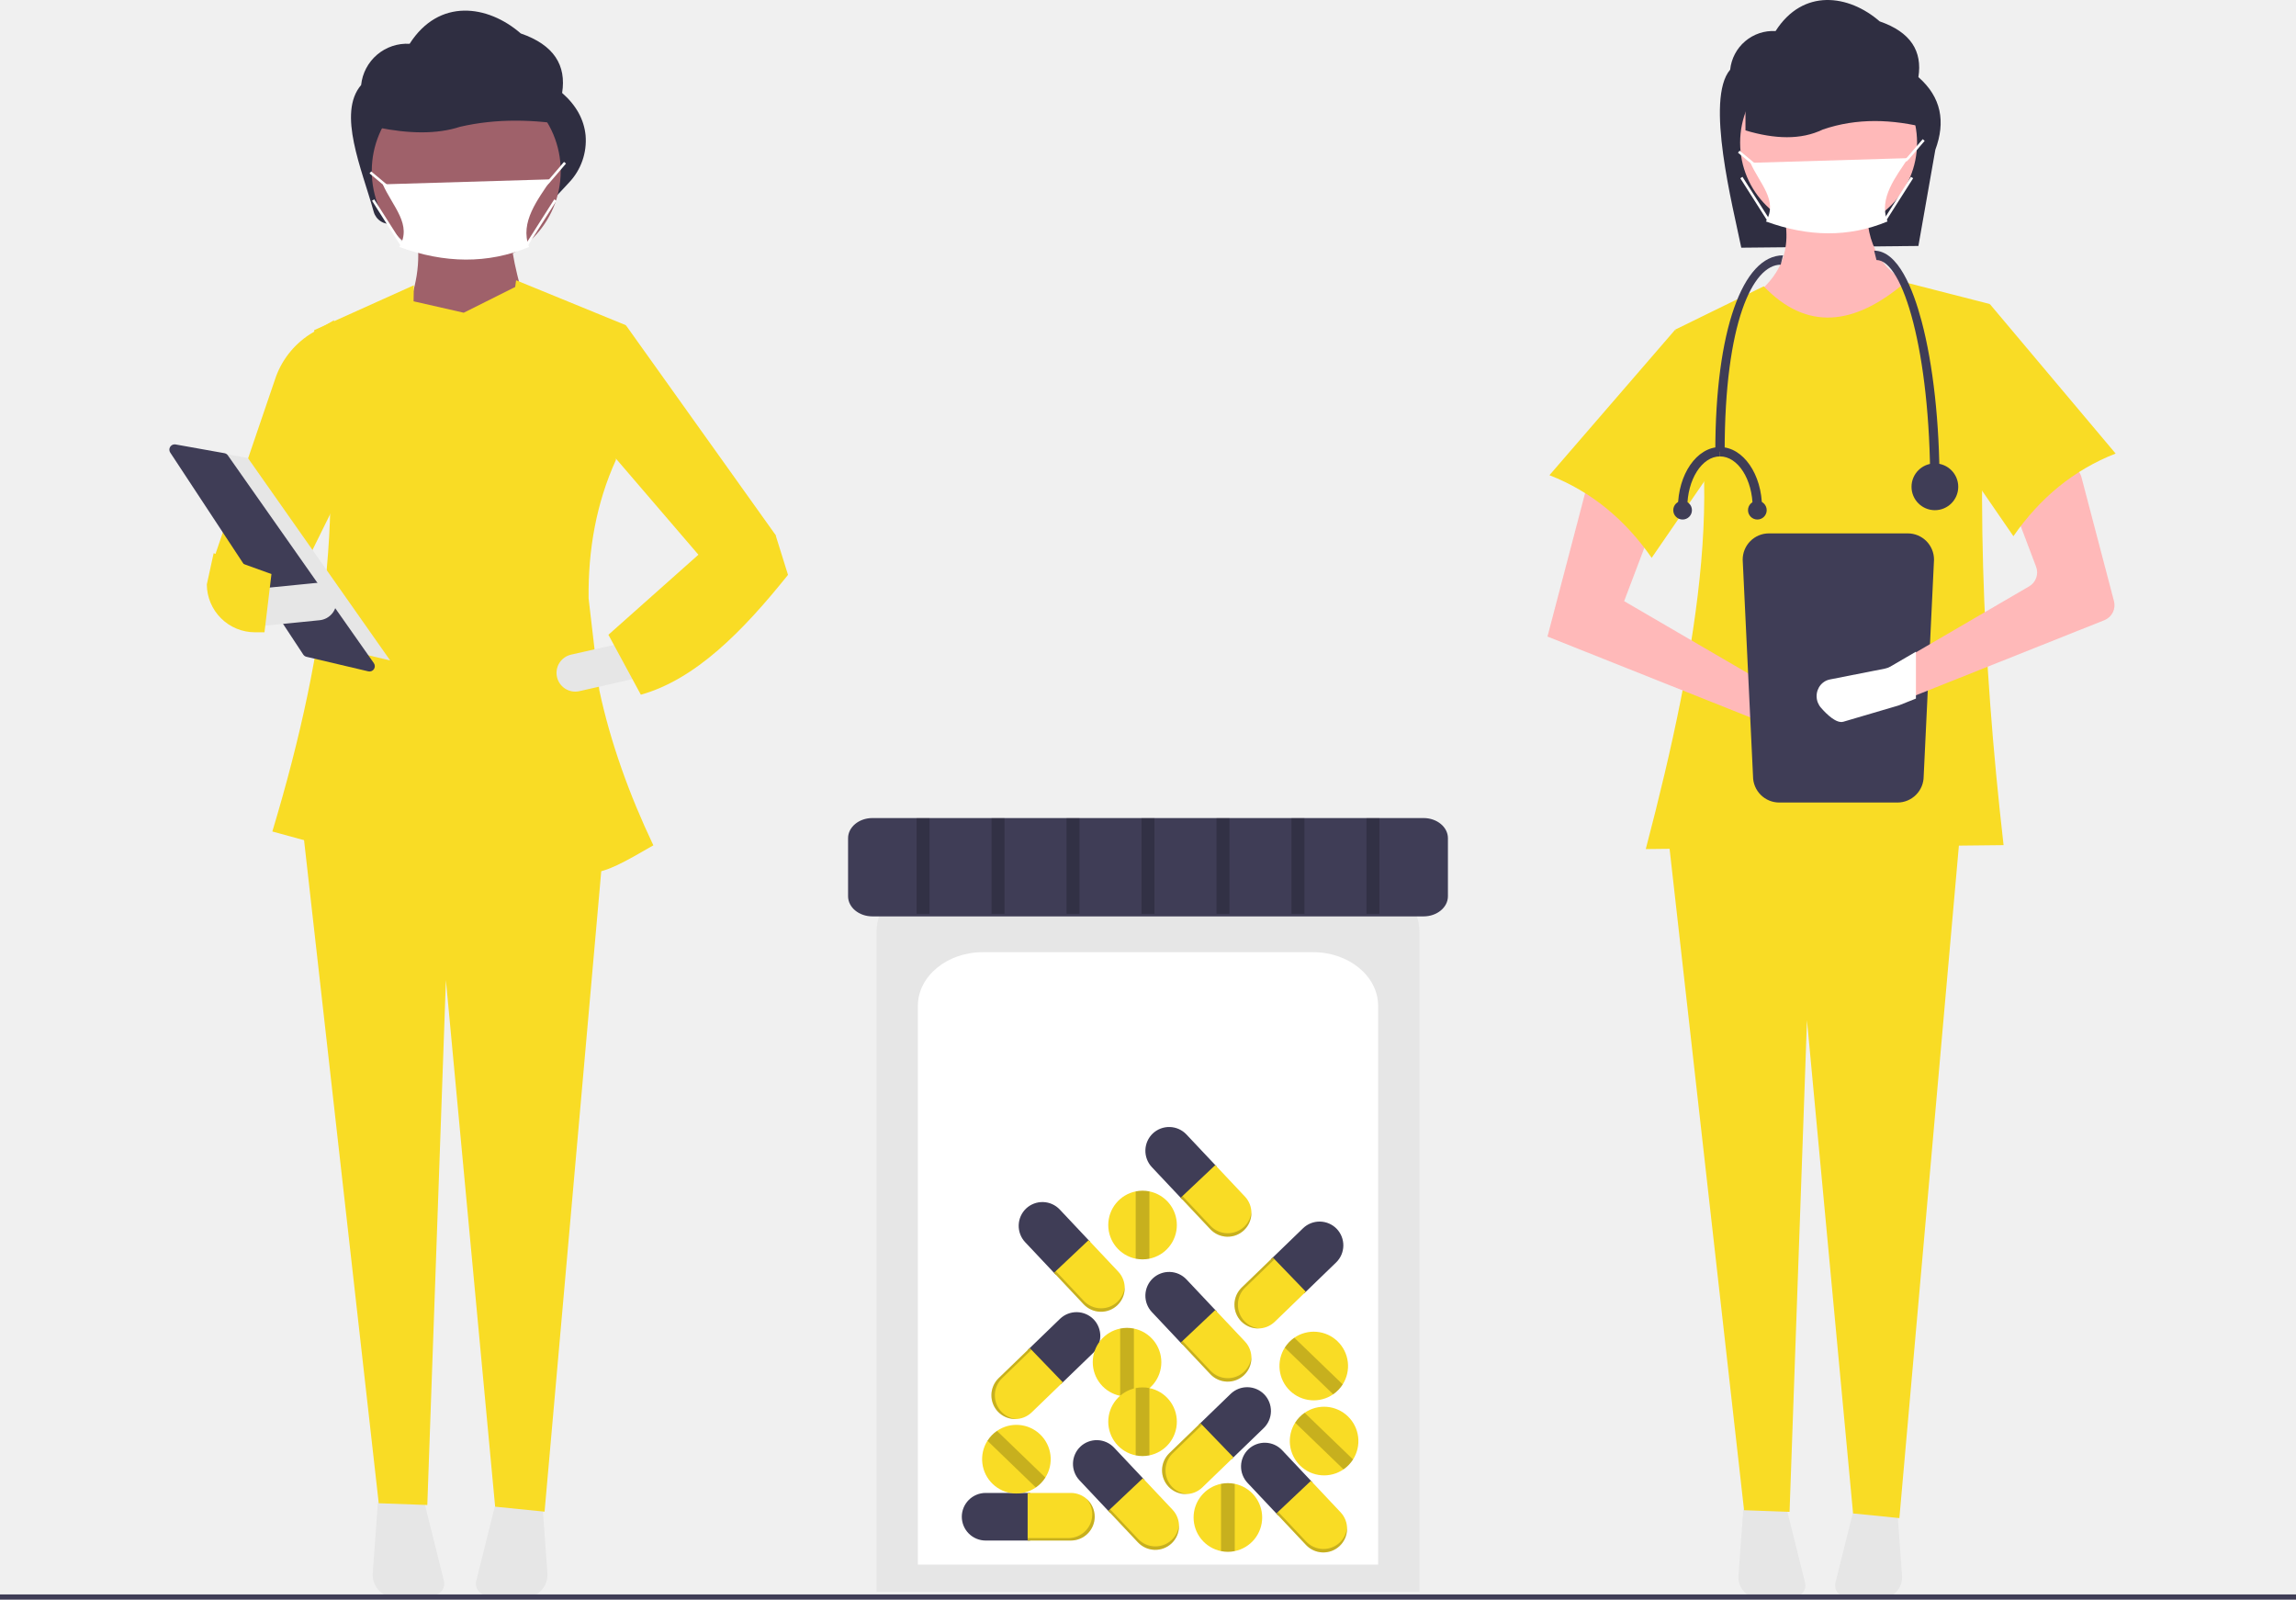
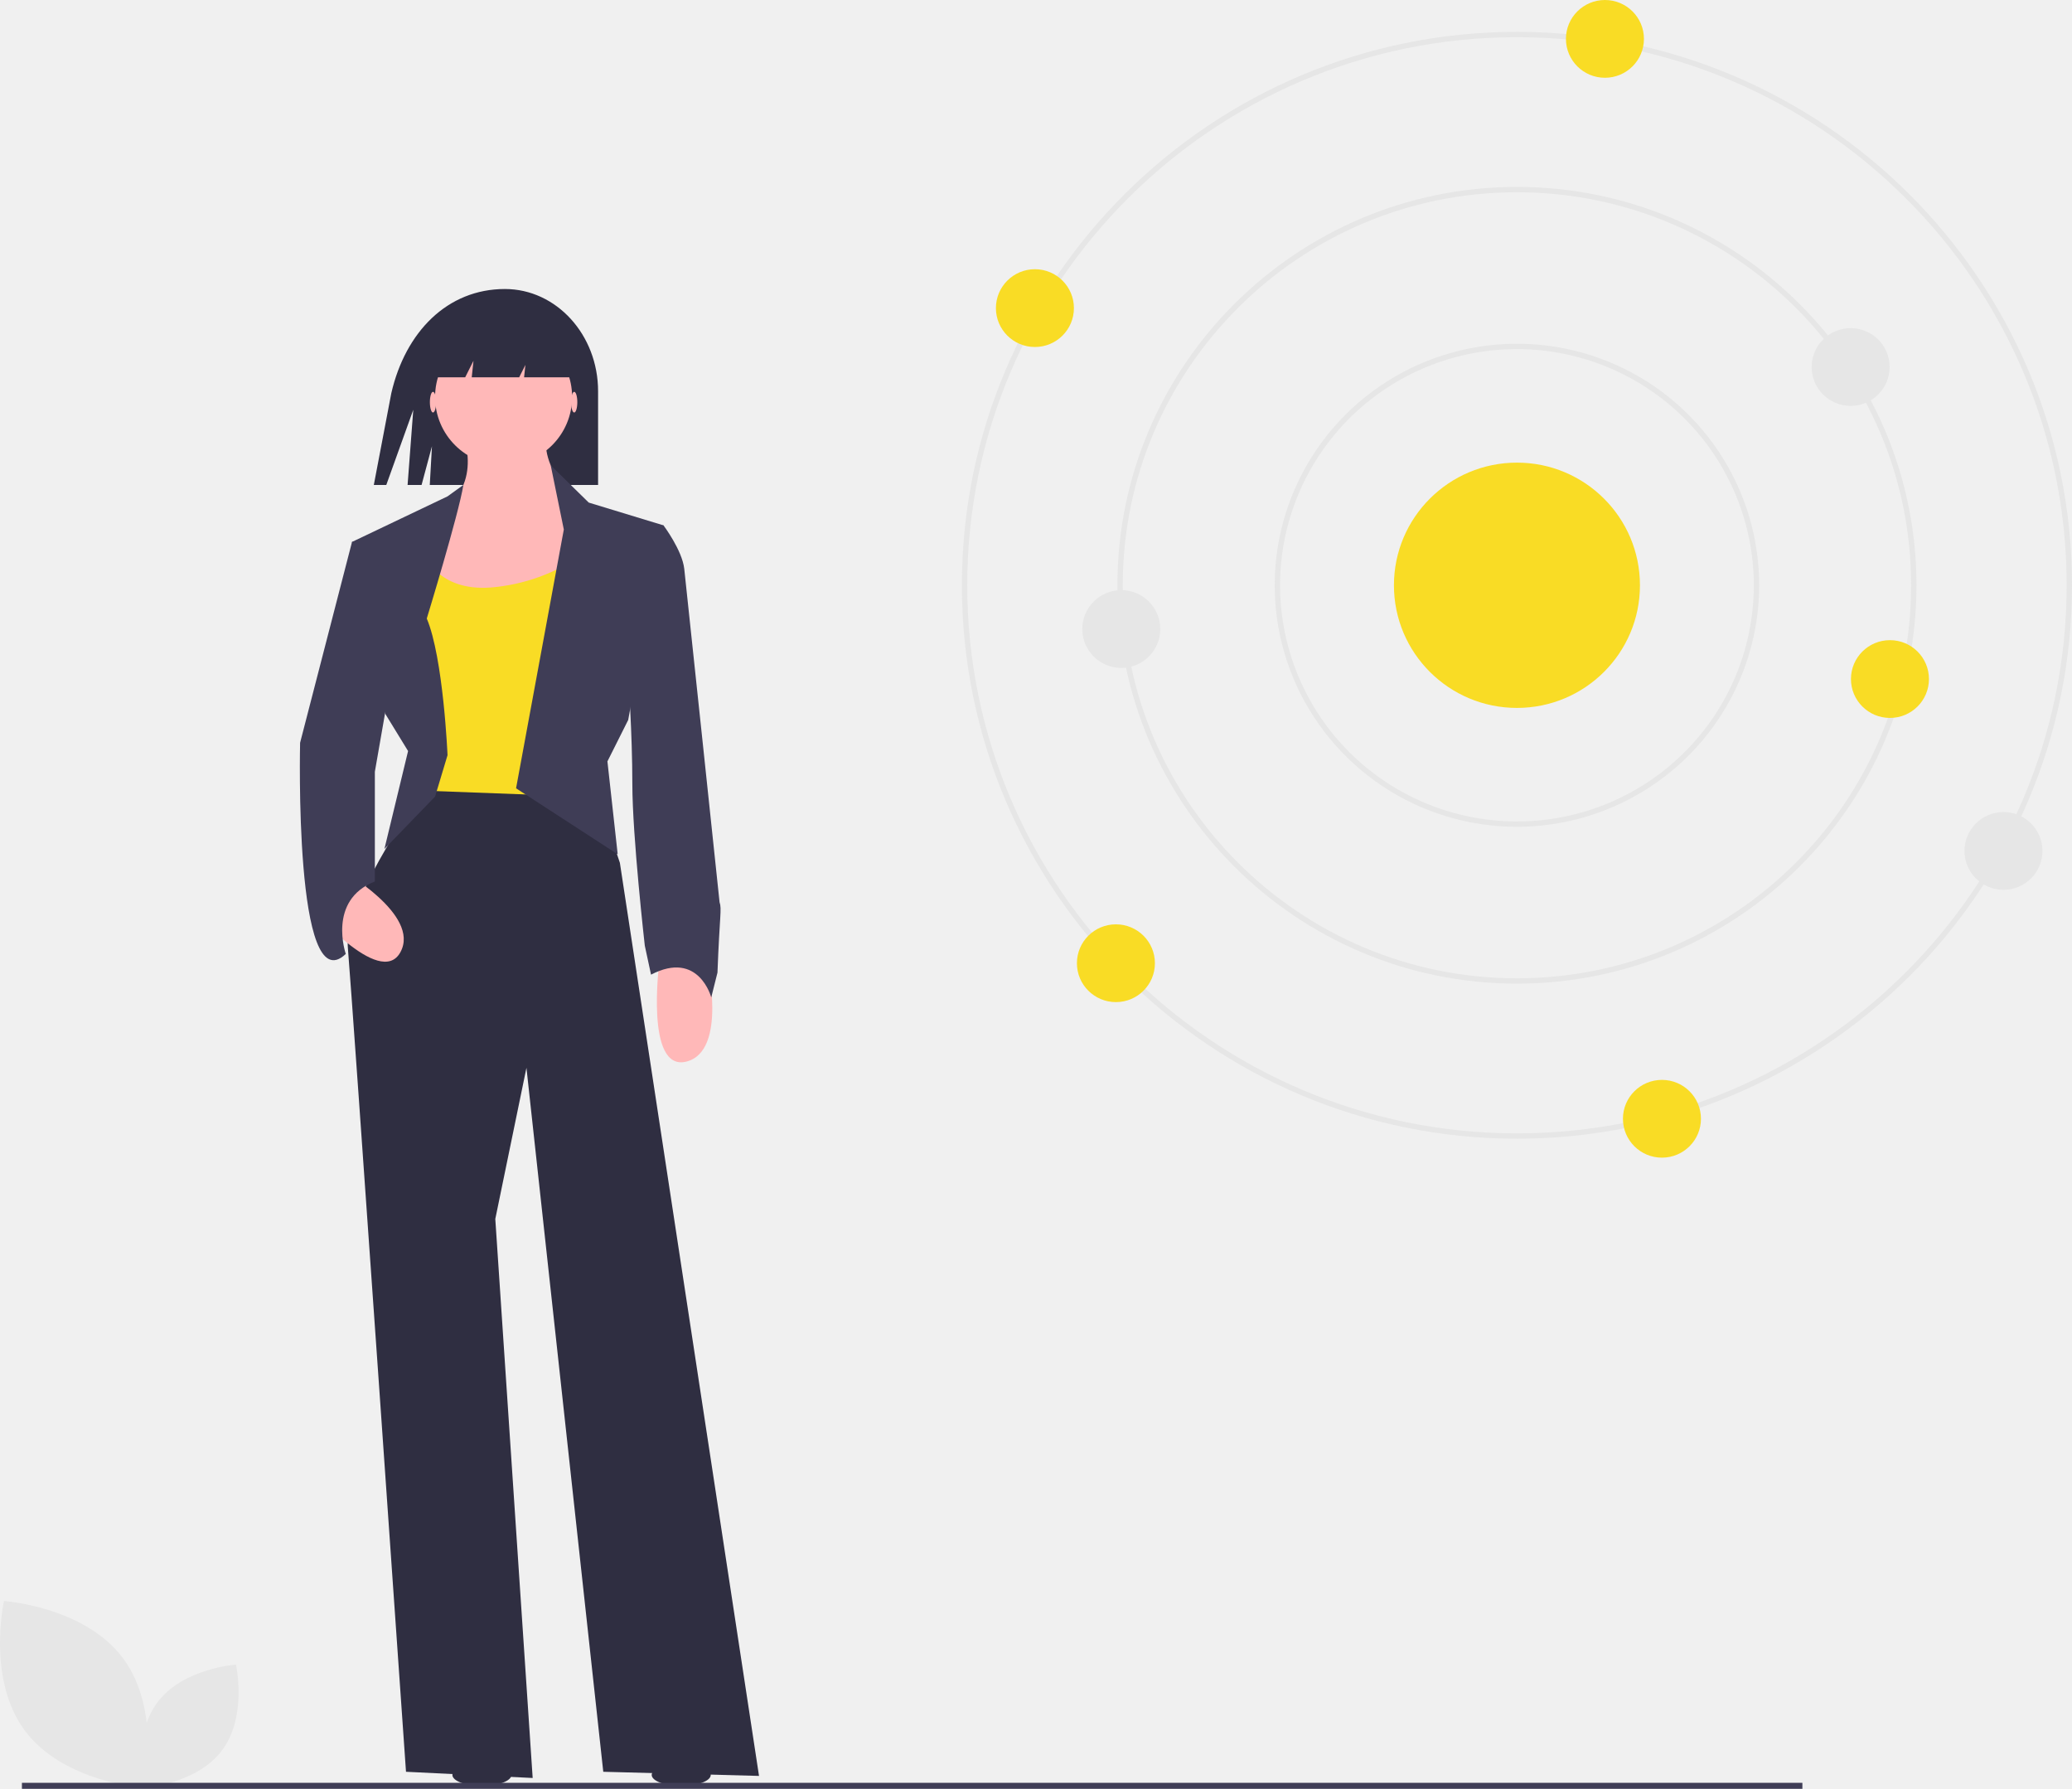
- <svg xmlns="http://www.w3.org/2000/svg" width="445" height="310" viewBox="0 0 445 310" fill="none">
+ <svg xmlns="http://www.w3.org/2000/svg" width="431" height="372" viewBox="0 0 431 372" fill="none">
  <g clip-path="url(#clip0)">
-     <path d="M371.814 47.667L337.486 48.002C335.872 40.052 330.451 19.192 335.333 13.503C335.556 11.361 336.595 9.388 338.234 7.995C339.874 6.601 341.987 5.893 344.135 6.02C349.456 -2.316 358.318 -1.064 364.308 4.142C370.336 6.223 372.609 9.922 371.814 14.941C376.278 18.851 377.102 23.61 375.098 29.026L371.814 47.667Z" fill="#2F2E41" />
-     <path d="M368.509 68.831L343.742 65.399L338.789 58.154C345.612 53.624 348.027 47.297 344.886 38.706L362.032 38.324C361.228 45.975 363.756 51.899 370.795 55.484L368.509 68.831Z" fill="#FFB9B9" />
-     <path d="M337.887 292.403L336.94 305.36C336.897 305.947 336.98 306.535 337.183 307.087C337.386 307.639 337.705 308.141 338.118 308.559C338.531 308.978 339.028 309.303 339.577 309.513C340.126 309.723 340.713 309.814 341.299 309.778L347.949 309.375C348.257 309.356 348.558 309.27 348.829 309.122C349.1 308.974 349.335 308.768 349.517 308.519C349.7 308.27 349.825 307.983 349.885 307.68C349.944 307.377 349.936 307.065 349.861 306.765L346.17 291.988L337.887 292.403Z" fill="#E6E6E6" />
-     <path d="M359.416 291.988L355.724 306.765C355.65 307.065 355.642 307.377 355.701 307.68C355.76 307.984 355.886 308.27 356.068 308.519C356.251 308.768 356.486 308.974 356.757 309.122C357.028 309.27 357.328 309.356 357.636 309.375L364.286 309.778C364.873 309.814 365.46 309.723 366.009 309.513C366.558 309.303 367.055 308.978 367.468 308.559C367.881 308.141 368.2 307.639 368.403 307.087C368.606 306.535 368.689 305.947 368.646 305.36L367.699 292.403L359.416 291.988Z" fill="#E6E6E6" />
-     <path d="M368.128 294.202L359.154 293.3L350.22 197.724L346.843 292.993L338.026 292.677L323.167 160.734H379.94L368.128 294.202Z" fill="#F9DC25" />
-     <path d="M354.411 44.807C363.881 44.807 371.557 37.124 371.557 27.647C371.557 18.17 363.881 10.487 354.411 10.487C344.941 10.487 337.265 18.17 337.265 27.647C337.265 37.124 344.941 44.807 354.411 44.807Z" fill="#FFB9B9" />
-     <path d="M388.323 163.784L318.976 164.547C329.267 125.337 335.423 88.914 324.691 63.874L341.837 55.485C350.105 64.115 359.312 63.225 369.271 54.722L385.656 58.917C382.849 91.752 384.107 126.92 388.323 163.784Z" fill="#F9DC25" />
-     <path d="M299.924 123.363L342.98 140.523L352.606 143.356C353.037 143.483 353.489 143.521 353.934 143.469C354.38 143.417 354.811 143.275 355.2 143.052C355.59 142.828 355.93 142.529 356.201 142.171C356.472 141.812 356.668 141.403 356.777 140.967C356.967 140.203 356.882 139.396 356.535 138.689C356.188 137.983 355.602 137.422 354.881 137.106L344.885 134.04L314.784 116.499L321.071 99.91L307.925 92.856L299.924 123.363Z" fill="#FFB9B9" />
-     <path d="M300.305 92.093C308.497 95.291 315.013 100.75 320.119 108.109L336.122 84.848L324.691 63.874L300.305 92.093Z" fill="#F9DC25" />
-     <path d="M373.736 24.866C366.777 23.071 359.935 22.825 353.284 25.101C349.047 27.155 343.959 26.965 338.3 25.273V8.153L368.848 8.968L373.736 24.866Z" fill="#2F2E41" />
-     <path d="M342.837 103.369C341.491 103.37 340.2 103.906 339.248 104.859C338.296 105.812 337.76 107.104 337.759 108.451L339.763 150.446C339.765 151.793 340.3 153.085 341.252 154.038C342.204 154.991 343.495 155.527 344.842 155.528H367.759C369.106 155.527 370.397 154.991 371.349 154.038C372.301 153.085 372.836 151.793 372.838 150.446L374.842 108.451C374.841 107.104 374.305 105.812 373.353 104.859C372.401 103.906 371.11 103.37 369.764 103.369H342.837Z" fill="#3F3D56" />
-     <path d="M407.861 120.19L370.332 135.146L367.501 136.274C367.41 136.309 367.32 136.339 367.225 136.37L357.739 139.163C356.526 139.519 354.847 137.884 353.865 136.756C353.379 136.212 353.103 135.512 353.089 134.782C353.074 134.052 353.321 133.342 353.785 132.779C353.916 132.627 354.06 132.488 354.216 132.362C354.581 132.078 355.012 131.888 355.469 131.811L364.945 129.945C365.285 129.878 365.612 129.756 365.912 129.584L370.332 127.006L393.279 113.635C393.917 113.264 394.403 112.678 394.649 111.982C394.896 111.286 394.888 110.524 394.627 109.833L390.247 98.273C389.978 97.566 389.976 96.785 390.241 96.076C390.505 95.367 391.019 94.779 391.685 94.421L398.941 90.529C399.356 90.307 399.816 90.181 400.286 90.162C400.756 90.143 401.225 90.231 401.656 90.419C402.087 90.607 402.47 90.891 402.776 91.249C403.082 91.607 403.303 92.03 403.421 92.486L409.721 116.499C409.914 117.235 409.832 118.017 409.49 118.697C409.147 119.377 408.568 119.908 407.861 120.19Z" fill="#FFB9B9" />
-     <path d="M410.041 87.898C401.849 91.097 395.334 96.555 390.228 103.914L374.225 80.653L385.655 58.917L410.041 87.898Z" fill="#F9DC25" />
-     <path d="M365.822 42.92C358.321 46.043 350.456 45.916 342.269 42.92C344.651 38.851 341.09 35.664 339.262 31.556L369.831 30.647C367.493 34.215 364.044 38.432 365.822 42.92Z" fill="white" />
-     <path d="M369.507 31.326L369.152 30.971L369.653 30.47L372.647 26.973L373.028 27.299L370.021 30.81L369.507 31.326Z" fill="white" />
-     <path d="M337.168 29.2L336.847 29.586L339.853 32.093L340.174 31.708L337.168 29.2Z" fill="white" />
-     <path d="M370.371 34.274L365.108 42.549L365.531 42.818L370.794 34.544L370.371 34.274Z" fill="white" />
-     <path d="M337.72 34.274L337.297 34.543L342.559 42.818L342.982 42.549L337.72 34.274Z" fill="white" />
-     <path d="M371.335 126.297V135.383L368.174 136.642C368.073 136.681 367.973 136.715 367.866 136.749L357.277 139.867C355.924 140.264 354.05 138.439 352.953 137.18C352.411 136.573 352.103 135.791 352.087 134.976C352.07 134.162 352.346 133.369 352.864 132.74C353.01 132.571 353.171 132.416 353.345 132.275C353.753 131.958 354.234 131.746 354.743 131.66L365.321 129.577C365.701 129.503 366.065 129.366 366.401 129.174L371.335 126.297Z" fill="white" />
-     <path d="M375.915 93.888H374.104C374.104 68.254 368.83 50.391 363.691 50.391L363.238 48.578C367.847 48.578 370.785 56.013 372.439 62.25C374.68 70.706 375.915 81.941 375.915 93.888Z" fill="#3F3D56" />
-     <path d="M334.264 87.544H332.453C332.453 64.068 337.763 49.484 345.582 49.484L345.129 51.297C339.721 51.297 334.264 62.505 334.264 87.544Z" fill="#3F3D56" />
-     <path d="M375.009 98.872C377.51 98.872 379.537 96.843 379.537 94.341C379.537 91.838 377.51 89.81 375.009 89.81C372.509 89.81 370.482 91.838 370.482 94.341C370.482 96.843 372.509 98.872 375.009 98.872Z" fill="#3F3D56" />
-     <path d="M327.02 98.419H325.209C325.209 91.923 328.865 86.638 333.358 86.638V88.451C329.863 88.451 327.02 92.922 327.02 98.419Z" fill="#3F3D56" />
-     <path d="M341.507 98.419H339.696C339.696 92.922 336.853 88.451 333.358 88.451V86.638C337.851 86.638 341.507 91.923 341.507 98.419Z" fill="#3F3D56" />
-     <path d="M340.602 100.684C341.602 100.684 342.413 99.873 342.413 98.872C342.413 97.871 341.602 97.059 340.602 97.059C339.602 97.059 338.791 97.871 338.791 98.872C338.791 99.873 339.602 100.684 340.602 100.684Z" fill="#3F3D56" />
-     <path d="M326.114 100.684C327.114 100.684 327.925 99.873 327.925 98.872C327.925 97.871 327.114 97.059 326.114 97.059C325.114 97.059 324.303 97.871 324.303 98.872C324.303 99.873 325.114 100.684 326.114 100.684Z" fill="#3F3D56" />
-     <path d="M107.878 37.965L76.073 43.355C75.288 43.489 74.48 43.327 73.807 42.9C73.134 42.472 72.644 41.81 72.43 41.042C70.132 32.742 65.328 21.914 69.993 16.478C70.23 14.191 71.34 12.085 73.091 10.596C74.841 9.108 77.098 8.352 79.391 8.487C85.073 -0.413 94.537 0.923 100.933 6.482C107.37 8.705 109.797 12.654 108.948 18.013C111.729 20.45 113.187 23.194 113.494 26.205C113.64 27.881 113.427 29.569 112.869 31.156C112.312 32.743 111.422 34.193 110.26 35.409L107.878 37.965Z" fill="#2F2E41" />
-     <path d="M102.933 63.024L78.277 61.572C80.694 56.022 81.659 50.677 80.695 45.606H99.065C99.024 49.499 100.96 56.235 102.933 63.024Z" fill="#9F616A" />
-     <path d="M73.254 291.034L72.243 304.87C72.197 305.496 72.286 306.125 72.503 306.714C72.72 307.303 73.06 307.839 73.501 308.286C73.942 308.733 74.473 309.08 75.059 309.305C75.645 309.529 76.272 309.625 76.899 309.587L84 309.157C84.329 309.137 84.649 309.045 84.939 308.887C85.228 308.729 85.479 308.509 85.674 308.243C85.869 307.977 86.003 307.671 86.066 307.347C86.13 307.024 86.121 306.69 86.041 306.37L82.1 290.591L73.254 291.034Z" fill="#E6E6E6" />
-     <path d="M96.243 290.591L92.302 306.37C92.222 306.69 92.213 307.024 92.277 307.347C92.34 307.671 92.474 307.977 92.669 308.243C92.864 308.509 93.115 308.729 93.404 308.887C93.694 309.045 94.014 309.137 94.344 309.157L101.445 309.587C102.071 309.625 102.698 309.529 103.284 309.305C103.87 309.08 104.401 308.733 104.842 308.286C105.283 307.839 105.623 307.303 105.84 306.714C106.057 306.125 106.146 305.496 106.1 304.87L105.089 291.034L96.243 290.591Z" fill="#E6E6E6" />
-     <path d="M105.547 292.954L95.965 291.992L86.424 189.931L82.819 291.663L73.404 291.325L57.536 150.432H118.16L105.547 292.954Z" fill="#F9DC25" />
-     <path d="M90.365 51.479C100.477 51.479 108.674 43.275 108.674 33.155C108.674 23.035 100.477 14.831 90.365 14.831C80.253 14.831 72.055 23.035 72.055 33.155C72.055 43.275 80.253 51.479 90.365 51.479Z" fill="#9F616A" />
-     <path d="M111 24.401C103.569 23.106 96.263 22.928 89.16 24.571C84.636 26.053 79.203 25.917 73.161 24.695V12.338L105.781 12.927L111 24.401Z" fill="#2F2E41" />
-     <path d="M102.55 47.858C94.54 51.192 86.141 51.057 77.399 47.858C79.943 43.512 76.141 40.109 74.189 35.722L106.831 34.751C104.335 38.562 100.651 43.065 102.55 47.858Z" fill="white" />
-     <path d="M71.941 33.22L71.62 33.605L74.83 36.283L75.151 35.897L71.941 33.22Z" fill="white" />
-     <path d="M107.422 38.634L101.802 47.47L102.225 47.739L107.845 38.903L107.422 38.634Z" fill="white" />
-     <path d="M72.526 38.633L72.103 38.903L77.722 47.739L78.145 47.47L72.526 38.633Z" fill="white" />
-     <path d="M55.556 116.73L41.536 108.021L53.492 72.974C54.826 69.358 57.38 66.321 60.713 64.39L64.741 62.056L65.091 97.412L55.556 116.73Z" fill="#F9DC25" />
-     <path d="M116.156 133.751L114.081 115.97C113.971 106.585 115.566 97.511 119.37 89.151L121.304 63.024L100.032 54.315C99.967 54.748 99.912 55.182 99.849 55.616L89.88 60.605L80.157 58.393L80.211 55.282L60.873 63.991C67.268 93.746 63.78 124.646 52.783 161.143L78.259 168.114L78.471 155.872L101.175 154.249C101.409 158.221 101.597 162.122 101.706 165.937C114.517 170.658 114.957 170.579 126.63 163.821C121.982 154.039 118.301 143.861 116.156 133.751Z" fill="#F9DC25" />
-     <path d="M148.86 112.375L135.807 108.021L114.928 83.695L121.304 63.024L150.31 103.666L148.86 112.375Z" fill="#F9DC25" />
-     <path d="M107.952 131.207C108.166 132.145 108.742 132.96 109.555 133.474C110.368 133.987 111.352 134.157 112.29 133.945L123.37 131.434L121.768 124.356L110.688 126.867C109.75 127.079 108.935 127.656 108.422 128.47C107.909 129.284 107.74 130.269 107.952 131.207V131.207Z" fill="#E6E6E6" />
-     <path d="M117.92 123.019L124.205 134.631C134.776 131.681 143.937 122.379 152.728 111.407L150.311 103.666L135.324 107.537L117.92 123.019Z" fill="#F9DC25" />
-     <path d="M35.976 86.595L48.041 88.751L75.619 127.994L60.968 124.544L35.976 86.595Z" fill="#E6E6E6" />
-     <path d="M33.836 86.115C33.652 86.117 33.472 86.17 33.316 86.266C33.159 86.362 33.031 86.498 32.944 86.661C32.858 86.823 32.818 87.006 32.826 87.19C32.835 87.374 32.893 87.552 32.994 87.706L58.772 126.848C58.915 127.067 59.138 127.223 59.392 127.282L71.386 130.107C71.588 130.154 71.8 130.139 71.993 130.063C72.187 129.988 72.353 129.855 72.469 129.683C72.586 129.511 72.647 129.307 72.645 129.099C72.643 128.891 72.578 128.689 72.459 128.519L44.156 88.244C44.08 88.134 43.982 88.041 43.869 87.969C43.756 87.897 43.63 87.848 43.498 87.825L34.029 86.132C33.965 86.121 33.901 86.115 33.836 86.115Z" fill="#3F3D56" />
-     <path d="M49.916 114.101L50.633 121.323L61.938 120.2C62.895 120.105 63.775 119.634 64.384 118.889C64.994 118.145 65.283 117.188 65.188 116.231C65.093 115.273 64.621 114.392 63.878 113.782C63.134 113.172 62.178 112.883 61.221 112.978L49.916 114.101Z" fill="#E6E6E6" />
-     <path d="M40.085 113.265C40.102 115.727 41.09 118.084 42.835 119.82C44.58 121.557 46.939 122.533 49.4 122.536H51.259L52.612 111.248L41.407 107.211L40.085 113.265Z" fill="#F9DC25" />
-     <path d="M105.938 36L105.583 35.645L106.119 35.11L109.316 31.375L109.697 31.701L106.486 35.45L105.938 36Z" fill="white" />
-     <path d="M445 308.997H0V310H445V308.997Z" fill="#3F3D56" />
-     <path d="M169.882 308.495H275.118V180.747C275.118 173.982 268.461 168.479 260.278 168.479H184.722C176.539 168.479 169.882 173.982 169.882 180.747V308.495Z" fill="#E6E6E6" />
-     <path d="M177.9 303.213H267.1V194.931C267.1 189.197 261.457 184.532 254.521 184.532H190.479C183.543 184.532 177.9 189.197 177.9 194.931V303.213Z" fill="white" />
-     <path d="M169.087 158.537C166.485 158.537 164.369 160.287 164.369 162.437V173.693C164.369 175.843 166.485 177.593 169.087 177.593H275.913C278.514 177.593 280.63 175.843 280.63 173.693V162.437C280.63 160.287 278.514 158.537 275.913 158.537H169.087Z" fill="#3F3D56" />
-     <path d="M191.02 289.328C189.799 289.332 188.628 289.819 187.765 290.683C186.901 291.547 186.415 292.718 186.411 293.941C186.415 295.163 186.901 296.334 187.765 297.198C188.628 298.062 189.799 298.549 191.02 298.553H199.646V289.328H191.02Z" fill="#3F3D56" />
-     <path d="M207.564 289.328H199.173V298.553H207.564C208.785 298.549 209.955 298.062 210.818 297.198C211.682 296.334 212.169 295.163 212.172 293.941C212.169 292.718 211.682 291.547 210.818 290.683C209.955 289.819 208.785 289.332 207.564 289.328Z" fill="#F9DC25" />
-     <path opacity="0.2" d="M210.571 290.458C211.298 291.292 211.699 292.361 211.7 293.468C211.696 294.69 211.209 295.861 210.346 296.725C209.482 297.589 208.312 298.076 207.091 298.08H199.173V298.553H207.564C208.785 298.549 209.955 298.062 210.818 297.198C211.682 296.334 212.169 295.163 212.172 293.941C212.171 293.279 212.027 292.625 211.751 292.024C211.475 291.423 211.072 290.889 210.571 290.458Z" fill="black" />
-     <path d="M229.947 219.853C229.107 218.966 227.95 218.448 226.73 218.412C225.509 218.376 224.324 218.825 223.433 219.66C222.546 220.501 222.029 221.659 221.993 222.881C221.957 224.102 222.405 225.289 223.24 226.181L229.157 232.463L235.865 226.135L229.947 219.853Z" fill="#3F3D56" />
-     <path d="M241.295 231.901L235.54 225.791L228.833 232.119L234.588 238.229C235.428 239.116 236.585 239.634 237.806 239.67C239.027 239.706 240.212 239.257 241.103 238.421C241.989 237.58 242.507 236.423 242.543 235.201C242.579 233.979 242.13 232.793 241.295 231.901Z" fill="#F9DC25" />
-     <path opacity="0.2" d="M242.537 234.866C242.429 235.967 241.927 236.993 241.123 237.753C240.232 238.588 239.046 239.037 237.826 239.001C236.605 238.965 235.448 238.447 234.608 237.56L229.177 231.794L228.833 232.119L234.588 238.229C235.428 239.116 236.585 239.634 237.806 239.67C239.027 239.706 240.212 239.257 241.103 238.421C241.583 237.967 241.96 237.414 242.207 236.8C242.455 236.187 242.567 235.527 242.537 234.866Z" fill="black" />
-     <path d="M205.392 234.397C204.552 233.51 203.395 232.992 202.175 232.956C200.954 232.92 199.768 233.369 198.877 234.205C197.991 235.046 197.474 236.204 197.438 237.425C197.402 238.647 197.85 239.833 198.685 240.725L204.602 247.007L211.309 240.68L205.392 234.397Z" fill="#3F3D56" />
-     <path d="M216.74 246.446L210.985 240.335L204.278 246.663L210.033 252.773C210.873 253.66 212.03 254.178 213.251 254.214C214.471 254.25 215.657 253.802 216.548 252.966C217.434 252.125 217.952 250.967 217.988 249.745C218.024 248.524 217.575 247.337 216.74 246.446Z" fill="#F9DC25" />
-     <path opacity="0.2" d="M217.982 249.41C217.874 250.512 217.371 251.537 216.568 252.297C215.676 253.133 214.491 253.582 213.27 253.545C212.05 253.509 210.893 252.991 210.053 252.104L204.622 246.339L204.278 246.663L210.033 252.773C210.873 253.66 212.03 254.178 213.251 254.214C214.471 254.25 215.657 253.801 216.548 252.966C217.028 252.511 217.405 251.958 217.652 251.345C217.9 250.731 218.012 250.071 217.982 249.41Z" fill="black" />
-     <path d="M229.947 247.939C229.107 247.052 227.95 246.534 226.73 246.498C225.509 246.462 224.324 246.91 223.433 247.746C222.546 248.587 222.029 249.745 221.993 250.967C221.957 252.188 222.405 253.374 223.24 254.266L229.157 260.549L235.865 254.221L229.947 247.939Z" fill="#3F3D56" />
-     <path d="M241.295 259.987L235.54 253.877L228.833 260.204L234.588 266.315C235.428 267.201 236.585 267.719 237.806 267.756C239.027 267.792 240.212 267.343 241.103 266.507C241.989 265.666 242.507 264.508 242.543 263.287C242.579 262.065 242.13 260.879 241.295 259.987Z" fill="#F9DC25" />
-     <path opacity="0.2" d="M242.537 262.952C242.429 264.053 241.927 265.078 241.123 265.838C240.232 266.674 239.046 267.123 237.826 267.087C236.605 267.051 235.448 266.533 234.608 265.646L229.177 259.88L228.833 260.204L234.588 266.315C235.428 267.201 236.585 267.719 237.806 267.756C239.027 267.792 240.212 267.343 241.103 266.507C241.583 266.052 241.96 265.5 242.207 264.886C242.455 264.272 242.567 263.613 242.537 262.952Z" fill="black" />
-     <path d="M244.927 276.76C245.803 275.909 246.307 274.745 246.328 273.523C246.349 272.301 245.886 271.12 245.04 270.238C244.189 269.362 243.026 268.858 241.805 268.837C240.584 268.815 239.405 269.279 238.524 270.125L232.319 276.123L238.722 282.758L244.927 276.76Z" fill="#3F3D56" />
-     <path d="M233.028 288.263L239.062 282.43L232.659 275.794L226.624 281.628C225.748 282.48 225.245 283.643 225.223 284.866C225.202 286.088 225.665 287.268 226.511 288.15C227.362 289.026 228.525 289.53 229.746 289.552C230.967 289.573 232.147 289.11 233.028 288.263Z" fill="#F9DC25" />
-     <path opacity="0.2" d="M230.08 289.542C228.979 289.447 227.948 288.957 227.179 288.161C226.333 287.28 225.871 286.099 225.892 284.877C225.913 283.655 226.416 282.491 227.292 281.64L232.987 276.135L232.659 275.794L226.624 281.628C225.748 282.48 225.245 283.644 225.223 284.866C225.202 286.088 225.665 287.268 226.511 288.15C226.971 288.625 227.528 288.995 228.144 289.235C228.76 289.476 229.42 289.58 230.08 289.542Z" fill="black" />
-     <path d="M211.853 262.216C212.729 261.364 213.232 260.2 213.254 258.978C213.275 257.756 212.812 256.575 211.966 255.694C211.115 254.817 209.952 254.313 208.731 254.292C207.51 254.271 206.33 254.734 205.45 255.581L199.245 261.578L205.648 268.214L211.853 262.216Z" fill="#3F3D56" />
-     <path d="M199.953 273.719L205.988 267.885L199.585 261.25L193.55 267.083C192.674 267.935 192.17 269.099 192.149 270.321C192.128 271.543 192.591 272.724 193.437 273.605C194.288 274.482 195.451 274.986 196.672 275.007C197.893 275.028 199.072 274.565 199.953 273.719Z" fill="#F9DC25" />
-     <path opacity="0.2" d="M197.006 274.997C195.904 274.902 194.874 274.412 194.105 273.617C193.259 272.735 192.796 271.555 192.818 270.333C192.839 269.111 193.342 267.947 194.218 267.095L199.913 261.59L199.585 261.25L193.55 267.083C192.674 267.935 192.17 269.099 192.149 270.321C192.128 271.543 192.591 272.724 193.437 273.605C193.897 274.081 194.454 274.451 195.07 274.691C195.686 274.931 196.346 275.036 197.006 274.997Z" fill="black" />
-     <path d="M258.959 244.662C259.835 243.811 260.338 242.647 260.36 241.425C260.381 240.203 259.918 239.022 259.072 238.14C258.221 237.264 257.058 236.76 255.837 236.738C254.616 236.717 253.436 237.18 252.555 238.027L246.351 244.025L252.754 250.66L258.959 244.662Z" fill="#3F3D56" />
-     <path d="M247.059 256.165L253.094 250.331L246.691 243.696L240.656 249.53C239.78 250.381 239.276 251.545 239.255 252.767C239.234 253.989 239.697 255.17 240.543 256.052C241.394 256.928 242.557 257.432 243.778 257.453C244.999 257.475 246.178 257.011 247.059 256.165Z" fill="#F9DC25" />
-     <path opacity="0.2" d="M244.112 257.443C243.01 257.349 241.98 256.859 241.211 256.063C240.365 255.182 239.902 254.001 239.923 252.779C239.945 251.557 240.448 250.393 241.324 249.541L247.019 244.036L246.691 243.696L240.656 249.53C239.78 250.381 239.276 251.545 239.255 252.767C239.234 253.989 239.697 255.17 240.543 256.052C241.003 256.527 241.56 256.897 242.176 257.137C242.792 257.377 243.452 257.482 244.112 257.443Z" fill="black" />
-     <path d="M248.489 281.04C247.649 280.153 246.492 279.635 245.271 279.599C244.051 279.563 242.865 280.011 241.974 280.847C241.088 281.688 240.57 282.846 240.534 284.068C240.498 285.289 240.947 286.476 241.782 287.367L247.699 293.65L254.406 287.322L248.489 281.04Z" fill="#3F3D56" />
-     <path d="M259.837 293.088L254.082 286.978L247.375 293.306L253.13 299.416C253.97 300.303 255.127 300.821 256.348 300.857C257.568 300.893 258.754 300.444 259.645 299.608C260.531 298.767 261.049 297.61 261.085 296.388C261.121 295.166 260.672 293.98 259.837 293.088Z" fill="#F9DC25" />
-     <path opacity="0.2" d="M261.079 296.053C260.971 297.154 260.469 298.18 259.665 298.939C258.774 299.775 257.588 300.224 256.368 300.188C255.147 300.152 253.99 299.634 253.15 298.747L247.719 292.981L247.375 293.305L253.13 299.416C253.97 300.303 255.127 300.821 256.348 300.857C257.568 300.893 258.754 300.444 259.645 299.608C260.125 299.154 260.502 298.601 260.749 297.987C260.997 297.374 261.109 296.714 261.079 296.053Z" fill="black" />
-     <path d="M215.916 280.538C215.075 279.651 213.919 279.133 212.698 279.097C211.477 279.061 210.292 279.51 209.401 280.346C208.515 281.187 207.997 282.344 207.961 283.566C207.925 284.788 208.373 285.974 209.209 286.866L215.126 293.148L221.833 286.821L215.916 280.538Z" fill="#3F3D56" />
-     <path d="M227.264 292.587L221.509 286.476L214.802 292.804L220.557 298.914C221.397 299.801 222.554 300.319 223.775 300.355C224.995 300.391 226.181 299.942 227.072 299.107C227.958 298.266 228.476 297.108 228.512 295.886C228.548 294.665 228.099 293.478 227.264 292.587Z" fill="#F9DC25" />
-     <path opacity="0.2" d="M228.506 295.551C228.398 296.653 227.895 297.678 227.091 298.438C226.2 299.274 225.015 299.723 223.794 299.686C222.574 299.65 221.417 299.132 220.577 298.245L215.146 292.479L214.802 292.804L220.557 298.914C221.397 299.801 222.554 300.319 223.775 300.355C224.995 300.391 226.181 299.942 227.072 299.107C227.552 298.652 227.929 298.099 228.176 297.486C228.424 296.872 228.536 296.212 228.506 295.551Z" fill="black" />
-     <path d="M225.085 263.991C225.085 265.524 224.556 267.011 223.587 268.199C222.618 269.387 221.269 270.203 219.767 270.51C218.89 270.687 217.986 270.687 217.109 270.51C215.608 270.203 214.258 269.386 213.29 268.199C212.321 267.011 211.792 265.524 211.792 263.991C211.792 262.458 212.321 260.971 213.29 259.783C214.258 258.596 215.608 257.779 217.109 257.472C217.986 257.295 218.89 257.295 219.767 257.472C221.269 257.779 222.618 258.595 223.587 259.783C224.556 260.971 225.085 262.458 225.085 263.991Z" fill="#F9DC25" />
-     <path opacity="0.2" d="M219.767 257.472V270.51C218.89 270.687 217.986 270.687 217.109 270.51V257.472C217.986 257.295 218.89 257.295 219.767 257.472Z" fill="black" />
-     <path d="M228.091 237.41C228.092 238.943 227.563 240.43 226.594 241.618C225.625 242.806 224.275 243.622 222.774 243.929C221.897 244.106 220.993 244.106 220.116 243.929C218.614 243.622 217.265 242.805 216.296 241.617C215.328 240.429 214.798 238.943 214.798 237.41C214.798 235.876 215.328 234.39 216.296 233.202C217.265 232.014 218.614 231.198 220.116 230.891C220.993 230.714 221.897 230.714 222.774 230.891C224.275 231.198 225.625 232.014 226.594 233.202C227.563 234.39 228.092 235.876 228.091 237.41Z" fill="#F9DC25" />
-     <path opacity="0.2" d="M222.774 230.891V243.929C221.897 244.106 220.993 244.106 220.116 243.929V230.891C220.993 230.714 221.897 230.714 222.774 230.891Z" fill="black" />
-     <path d="M228.091 275.526C228.092 277.06 227.563 278.546 226.594 279.734C225.625 280.922 224.275 281.738 222.774 282.045C221.897 282.223 220.993 282.223 220.116 282.045C218.614 281.738 217.265 280.922 216.296 279.734C215.328 278.546 214.798 277.06 214.798 275.526C214.798 273.993 215.328 272.507 216.296 271.319C217.265 270.131 218.614 269.314 220.116 269.007C220.993 268.83 221.897 268.83 222.774 269.007C224.275 269.314 225.625 270.131 226.594 271.318C227.563 272.506 228.092 273.993 228.091 275.526Z" fill="#F9DC25" />
-     <path opacity="0.2" d="M222.774 269.007V282.045C221.897 282.223 220.993 282.223 220.116 282.045V269.007C220.993 268.83 221.897 268.83 222.774 269.007Z" fill="black" />
-     <path d="M244.628 294.083C244.629 295.617 244.1 297.103 243.131 298.291C242.162 299.479 240.813 300.295 239.311 300.602C238.434 300.779 237.53 300.779 236.653 300.602C235.152 300.295 233.802 299.478 232.834 298.291C231.865 297.103 231.335 295.616 231.335 294.083C231.335 292.55 231.865 291.063 232.834 289.875C233.802 288.688 235.152 287.871 236.653 287.564C237.53 287.387 238.434 287.387 239.311 287.564C240.813 287.871 242.162 288.687 243.131 289.875C244.1 291.063 244.629 292.55 244.628 294.083Z" fill="#F9DC25" />
-     <path opacity="0.2" d="M239.311 287.564V300.602C238.434 300.779 237.53 300.779 236.653 300.602V287.564C237.53 287.387 238.434 287.387 239.311 287.564Z" fill="black" />
-     <path d="M259.237 259.941C260.341 261.005 261.043 262.418 261.225 263.94C261.407 265.463 261.058 267.002 260.237 268.296C259.756 269.051 259.128 269.703 258.392 270.212C257.129 271.081 255.606 271.486 254.079 271.36C252.552 271.234 251.115 270.584 250.012 269.52C248.909 268.455 248.207 267.043 248.025 265.52C247.843 263.998 248.191 262.459 249.012 261.164C249.494 260.409 250.121 259.757 250.857 259.248C252.12 258.379 253.644 257.974 255.171 258.1C256.698 258.226 258.134 258.876 259.237 259.941Z" fill="#F9DC25" />
-     <path opacity="0.2" d="M250.858 259.248L260.237 268.296C259.756 269.051 259.129 269.703 258.392 270.212L249.013 261.164C249.494 260.409 250.121 259.757 250.858 259.248Z" fill="black" />
-     <path d="M261.242 274.485C262.345 275.549 263.048 276.962 263.23 278.485C263.412 280.007 263.063 281.546 262.242 282.841C261.761 283.596 261.133 284.247 260.397 284.756C259.134 285.625 257.611 286.031 256.084 285.904C254.557 285.778 253.12 285.128 252.017 284.064C250.914 283 250.212 281.587 250.03 280.064C249.847 278.542 250.196 277.003 251.017 275.708C251.498 274.953 252.126 274.302 252.862 273.793C254.125 272.924 255.648 272.518 257.175 272.644C258.702 272.77 260.139 273.421 261.242 274.485Z" fill="#F9DC25" />
-     <path opacity="0.2" d="M252.862 273.793L262.242 282.841C261.76 283.596 261.133 284.247 260.397 284.756L251.017 275.708C251.498 274.953 252.126 274.302 252.862 273.793Z" fill="black" />
-     <path d="M201.608 277.996C202.711 279.06 203.413 280.473 203.596 281.995C203.778 283.518 203.429 285.057 202.607 286.351C202.126 287.107 201.499 287.758 200.762 288.267C199.5 289.136 197.976 289.541 196.449 289.415C194.922 289.289 193.486 288.639 192.383 287.575C191.28 286.511 190.577 285.098 190.395 283.575C190.213 282.053 190.562 280.514 191.383 279.219C191.864 278.464 192.491 277.813 193.228 277.304C194.49 276.435 196.014 276.029 197.541 276.155C199.068 276.281 200.505 276.932 201.608 277.996Z" fill="#F9DC25" />
-     <path opacity="0.2" d="M193.228 277.303L202.607 286.351C202.126 287.107 201.499 287.758 200.762 288.267L191.383 279.219C191.864 278.464 192.491 277.813 193.228 277.303Z" fill="black" />
-     <path opacity="0.2" d="M180.155 158.537H177.649V177.094H180.155V158.537Z" fill="black" />
-     <path opacity="0.2" d="M194.687 158.537H192.182V177.094H194.687V158.537Z" fill="black" />
-     <path opacity="0.2" d="M209.22 158.537H206.714V177.094H209.22V158.537Z" fill="black" />
-     <path opacity="0.2" d="M223.753 158.537H221.247V177.094H223.753V158.537Z" fill="black" />
-     <path opacity="0.2" d="M238.285 158.537H235.78V177.094H238.285V158.537Z" fill="black" />
-     <path opacity="0.2" d="M252.818 158.537H250.312V177.094H252.818V158.537Z" fill="black" />
-     <path opacity="0.2" d="M267.351 158.537H264.845V177.094H267.351V158.537Z" fill="black" />
+     <path d="M105.027 60.102C93.055 60.102 84.339 69.021 81.4 81.754L77.758 100.857H80.35L85.965 85.219L84.783 100.857H87.692L89.852 92.801L89.398 100.857H124.408V81.365C124.408 69.621 115.731 60.102 105.027 60.102H105.027Z" fill="#2F2E41" />
+     <path d="M89.205 162.644C89.205 162.644 71.495 187.187 72.359 197.09C73.223 206.993 84.453 368.457 84.453 368.457L110.802 369.749L103.027 253.495L109.506 222.063L125.488 368.457L157.884 369.318L128.943 179.436L123.328 162.644L89.205 162.644Z" fill="#2F2E41" />
+     <path d="M95.252 87.725C95.252 87.725 100.867 98.059 93.524 104.948C86.181 111.837 82.726 130.351 82.726 130.351L124.192 127.337L120.737 104.087C120.737 104.087 111.666 98.489 113.826 88.586L95.252 87.725Z" fill="#FFB8B8" />
+     <path d="M88.341 115.281C88.341 115.281 90.933 123.032 102.163 122.171C109.001 121.602 115.562 119.223 121.169 115.281V165.658L86.613 164.366V133.796L88.341 115.281Z" fill="#F9DC25" />
+     <path d="M90.5 165.658L93.092 157.047C93.092 157.047 92.228 136.81 88.773 128.629C88.773 128.629 95.375 107.064 96.394 100.839L93.092 103.225L73.223 112.698L80.134 148.435L84.885 156.186L79.962 176.548L90.5 165.658Z" fill="#3F3D56" />
+     <path d="M107.347 163.936L117.281 110.115L114.555 96.767L122.465 104.517L138.015 109.253L130.672 149.727L126.352 158.338L128.488 177.66L107.347 163.936Z" fill="#3F3D56" />
+     <path d="M147.085 200.104C147.085 200.104 151.405 218.618 142.766 220.771C134.127 222.924 137.15 200.104 137.15 200.104H147.085Z" fill="#FFB8B8" />
+     <path d="M70.895 180.887C70.895 180.887 87.528 190.184 83.301 197.997C79.074 205.81 64.199 188.203 64.199 188.203L70.895 180.887Z" fill="#FFB8B8" />
+     <path d="M131.535 110.115L138.014 109.253C138.014 109.253 141.901 114.42 142.333 118.295C142.765 122.171 149.676 187.617 149.676 187.617C150.174 189.046 149.683 190.448 149.244 202.257L147.949 207.424C147.949 207.424 145.357 197.52 135.422 202.687L134.126 196.659C134.126 196.659 131.535 173.839 131.535 163.075C131.535 152.311 130.671 140.685 130.671 140.685L131.535 110.115Z" fill="#3F3D56" />
+     <path d="M100.243 371.402C103.635 371.402 106.385 370.374 106.385 369.106C106.385 367.838 103.635 366.81 100.243 366.81C96.85 366.81 94.101 367.838 94.101 369.106C94.101 370.374 96.85 371.402 100.243 371.402Z" fill="#2F2E41" />
+     <path d="M141.703 371.402C145.095 371.402 147.845 370.374 147.845 369.106C147.845 367.838 145.095 366.81 141.703 366.81C138.31 366.81 135.561 367.838 135.561 369.106C135.561 370.374 138.31 371.402 141.703 371.402Z" fill="#2F2E41" />
+     <path d="M77.974 112.267L73.223 112.698L62.424 154.463C62.424 154.463 61.112 208.694 71.927 198.381C71.927 198.381 68.039 187.187 77.974 183.311V160.491L81.43 140.685L77.974 112.267Z" fill="#3F3D56" />
+     <path d="M119.441 85.787C119.799 85.787 120.089 84.823 120.089 83.634C120.089 82.445 119.799 81.482 119.441 81.482C119.083 81.482 118.793 82.445 118.793 83.634C118.793 84.823 119.083 85.787 119.441 85.787Z" fill="#FFB8B8" />
+     <path d="M90.069 85.787C90.427 85.787 90.717 84.823 90.717 83.634C90.717 82.445 90.427 81.482 90.069 81.482C89.711 81.482 89.421 82.445 89.421 83.634C89.421 84.823 89.711 85.787 90.069 85.787Z" fill="#FFB8B8" />
+     <path d="M104.754 96.767C112.627 96.767 119.008 90.405 119.008 82.558C119.008 74.711 112.627 68.349 104.754 68.349C96.882 68.349 90.5 74.711 90.5 82.558C90.5 90.405 96.882 96.767 104.754 96.767Z" fill="#FFB8B8" />
+     <path d="M98.491 75.023L98.127 78.468H107.994L109.29 75.884L109.017 78.468H120.953L112.746 65.551L94.604 65.981L90.284 78.468H96.764L98.491 75.023Z" fill="#2F2E41" />
+     <path d="M315.542 236.805C251.878 236.805 200.084 185.175 200.084 121.713C200.084 58.252 251.878 6.622 315.542 6.622C379.206 6.622 431 58.252 431 121.713C431 185.175 379.206 236.805 315.542 236.805ZM315.542 7.734C252.494 7.734 201.2 58.865 201.2 121.713C201.2 184.562 252.494 235.693 315.542 235.693C378.591 235.693 429.885 184.562 429.885 121.713C429.885 58.865 378.591 7.734 315.542 7.734Z" fill="#E6E6E6" />
+     <path d="M315.542 204.557C269.716 204.557 232.435 167.394 232.435 121.713C232.435 76.034 269.716 38.87 315.542 38.87C361.368 38.87 398.65 76.034 398.65 121.713C398.65 167.394 361.368 204.557 315.542 204.557ZM315.542 39.982C270.332 39.982 233.55 76.647 233.55 121.713C233.55 166.78 270.332 203.445 315.542 203.445C360.753 203.445 397.534 166.78 397.534 121.713C397.534 76.647 360.753 39.982 315.542 39.982Z" fill="#E6E6E6" />
+     <path d="M315.542 171.943C305.576 171.943 295.834 168.997 287.547 163.478C279.26 157.958 272.802 150.114 268.988 140.935C265.174 131.757 264.176 121.658 266.121 111.914C268.065 102.171 272.864 93.221 279.911 86.196C286.958 79.171 295.937 74.387 305.712 72.449C315.486 70.511 325.618 71.506 334.825 75.307C344.033 79.109 351.903 85.547 357.44 93.807C362.977 102.067 365.932 111.779 365.932 121.713C365.917 135.03 360.603 147.798 351.156 157.214C341.71 166.631 328.902 171.928 315.542 171.943V171.943ZM315.542 72.596C305.796 72.596 296.27 75.477 288.167 80.874C280.064 86.271 273.748 93.942 270.019 102.917C266.289 111.892 265.313 121.768 267.215 131.296C269.116 140.824 273.809 149.576 280.7 156.445C287.591 163.314 296.371 167.992 305.929 169.887C315.488 171.782 325.395 170.81 334.399 167.092C343.402 163.374 351.098 157.079 356.512 149.002C361.927 140.924 364.816 131.428 364.816 121.713C364.802 108.691 359.605 96.206 350.368 86.998C341.13 77.79 328.606 72.611 315.542 72.596V72.596Z" fill="#E6E6E6" />
+     <path d="M315.542 147.219C329.673 147.219 341.129 135.8 341.129 121.714C341.129 107.627 329.673 96.208 315.542 96.208C301.411 96.208 289.955 107.627 289.955 121.714C289.955 135.8 301.411 147.219 315.542 147.219Z" fill="#F9DC25" />
+     <path d="M333.846 16.174C338.327 16.174 341.959 12.553 341.959 8.087C341.959 3.621 338.327 0 333.846 0C329.366 0 325.733 3.621 325.733 8.087C325.733 12.553 329.366 16.174 333.846 16.174Z" fill="#F9DC25" />
+     <path d="M232.124 208.398C236.604 208.398 240.236 204.777 240.236 200.311C240.236 195.844 236.604 192.224 232.124 192.224C227.643 192.224 224.011 195.844 224.011 200.311C224.011 204.777 227.643 208.398 232.124 208.398Z" fill="#F9DC25" />
+     <path d="M233.239 138.898C237.719 138.898 241.352 135.278 241.352 130.811C241.352 126.345 237.719 122.724 233.239 122.724C228.758 122.724 225.126 126.345 225.126 130.811C225.126 135.278 228.758 138.898 233.239 138.898Z" fill="#E6E6E6" />
+     <path d="M384.953 84.411C389.433 84.411 393.066 80.79 393.066 76.324C393.066 71.857 389.433 68.237 384.953 68.237C380.472 68.237 376.84 71.857 376.84 76.324C376.84 80.79 380.472 84.411 384.953 84.411Z" fill="#E6E6E6" />
+     <path d="M416.745 185.046C421.225 185.046 424.858 181.425 424.858 176.959C424.858 172.493 421.225 168.872 416.745 168.872C412.264 168.872 408.632 172.493 408.632 176.959C408.632 181.425 412.264 185.046 416.745 185.046Z" fill="#E6E6E6" />
+     <path d="M393.132 149.3C397.613 149.3 401.245 145.679 401.245 141.213C401.245 136.746 397.613 133.126 393.132 133.126C388.652 133.126 385.02 136.746 385.02 141.213C385.02 145.679 388.652 149.3 393.132 149.3Z" fill="#F9DC25" />
+     <path d="M215.274 72.162C219.755 72.162 223.387 68.541 223.387 64.075C223.387 59.608 219.755 55.987 215.274 55.987C210.793 55.987 207.161 59.608 207.161 64.075C207.161 68.541 210.793 72.162 215.274 72.162Z" fill="#F9DC25" />
+     <path d="M345.704 240.746C350.184 240.746 353.817 237.125 353.817 232.659C353.817 228.193 350.184 224.572 345.704 224.572C341.223 224.572 337.591 228.193 337.591 232.659C337.591 237.125 341.223 240.746 345.704 240.746Z" fill="#F9DC25" />
+     <path d="M5.216 359.96C13.259 370.697 29.954 371.827 29.954 371.827C29.954 371.827 33.61 355.55 25.567 344.813C17.524 334.076 0.829 332.946 0.829 332.946C0.829 332.946 -2.827 349.224 5.216 359.96Z" fill="#E6E6E6" />
+     <path d="M46.188 363.997C40.881 371.082 29.864 371.827 29.864 371.827C29.864 371.827 27.452 361.086 32.759 354.001C38.067 346.916 49.083 346.171 49.083 346.171C49.083 346.171 51.495 356.912 46.188 363.997Z" fill="#E6E6E6" />
+     <path d="M374.918 370.754H4.56V372H374.918V370.754Z" fill="#3F3D56" />
  </g>
  <defs>
    <clipPath id="clip0">
-       <rect width="445" height="310" fill="white" />
+       <rect width="431" height="372" fill="white" />
    </clipPath>
  </defs>
</svg>
